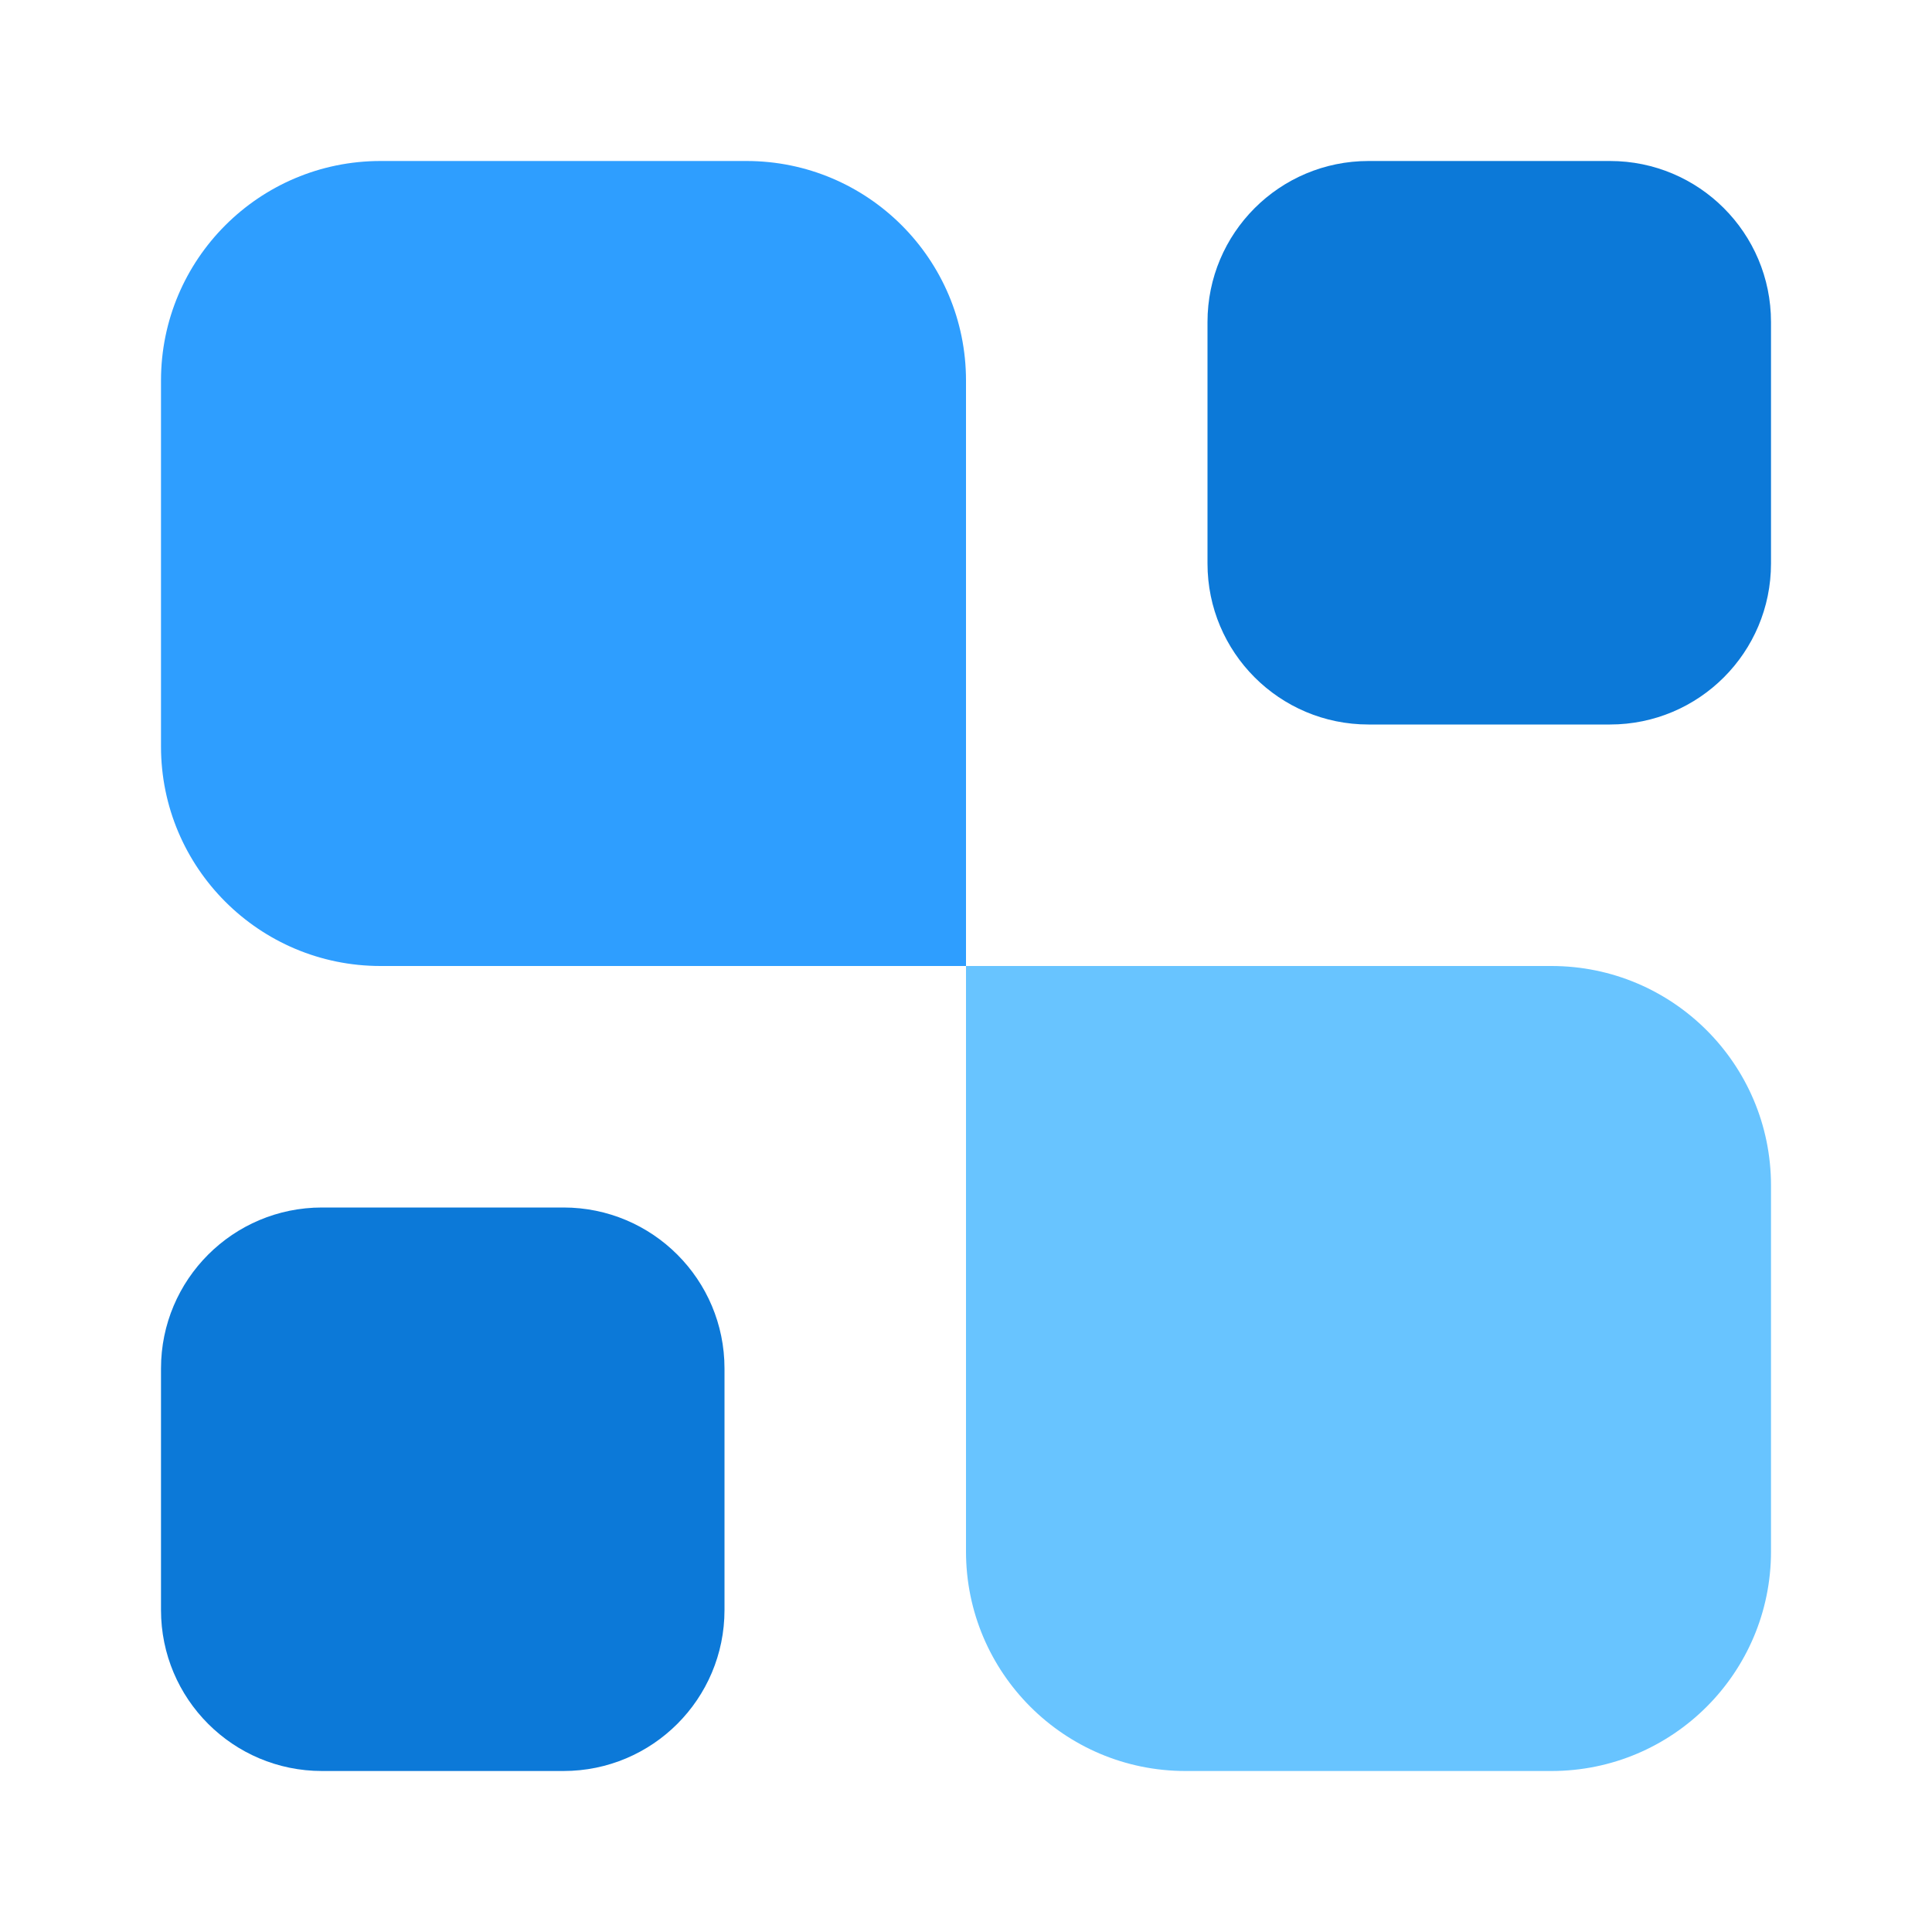
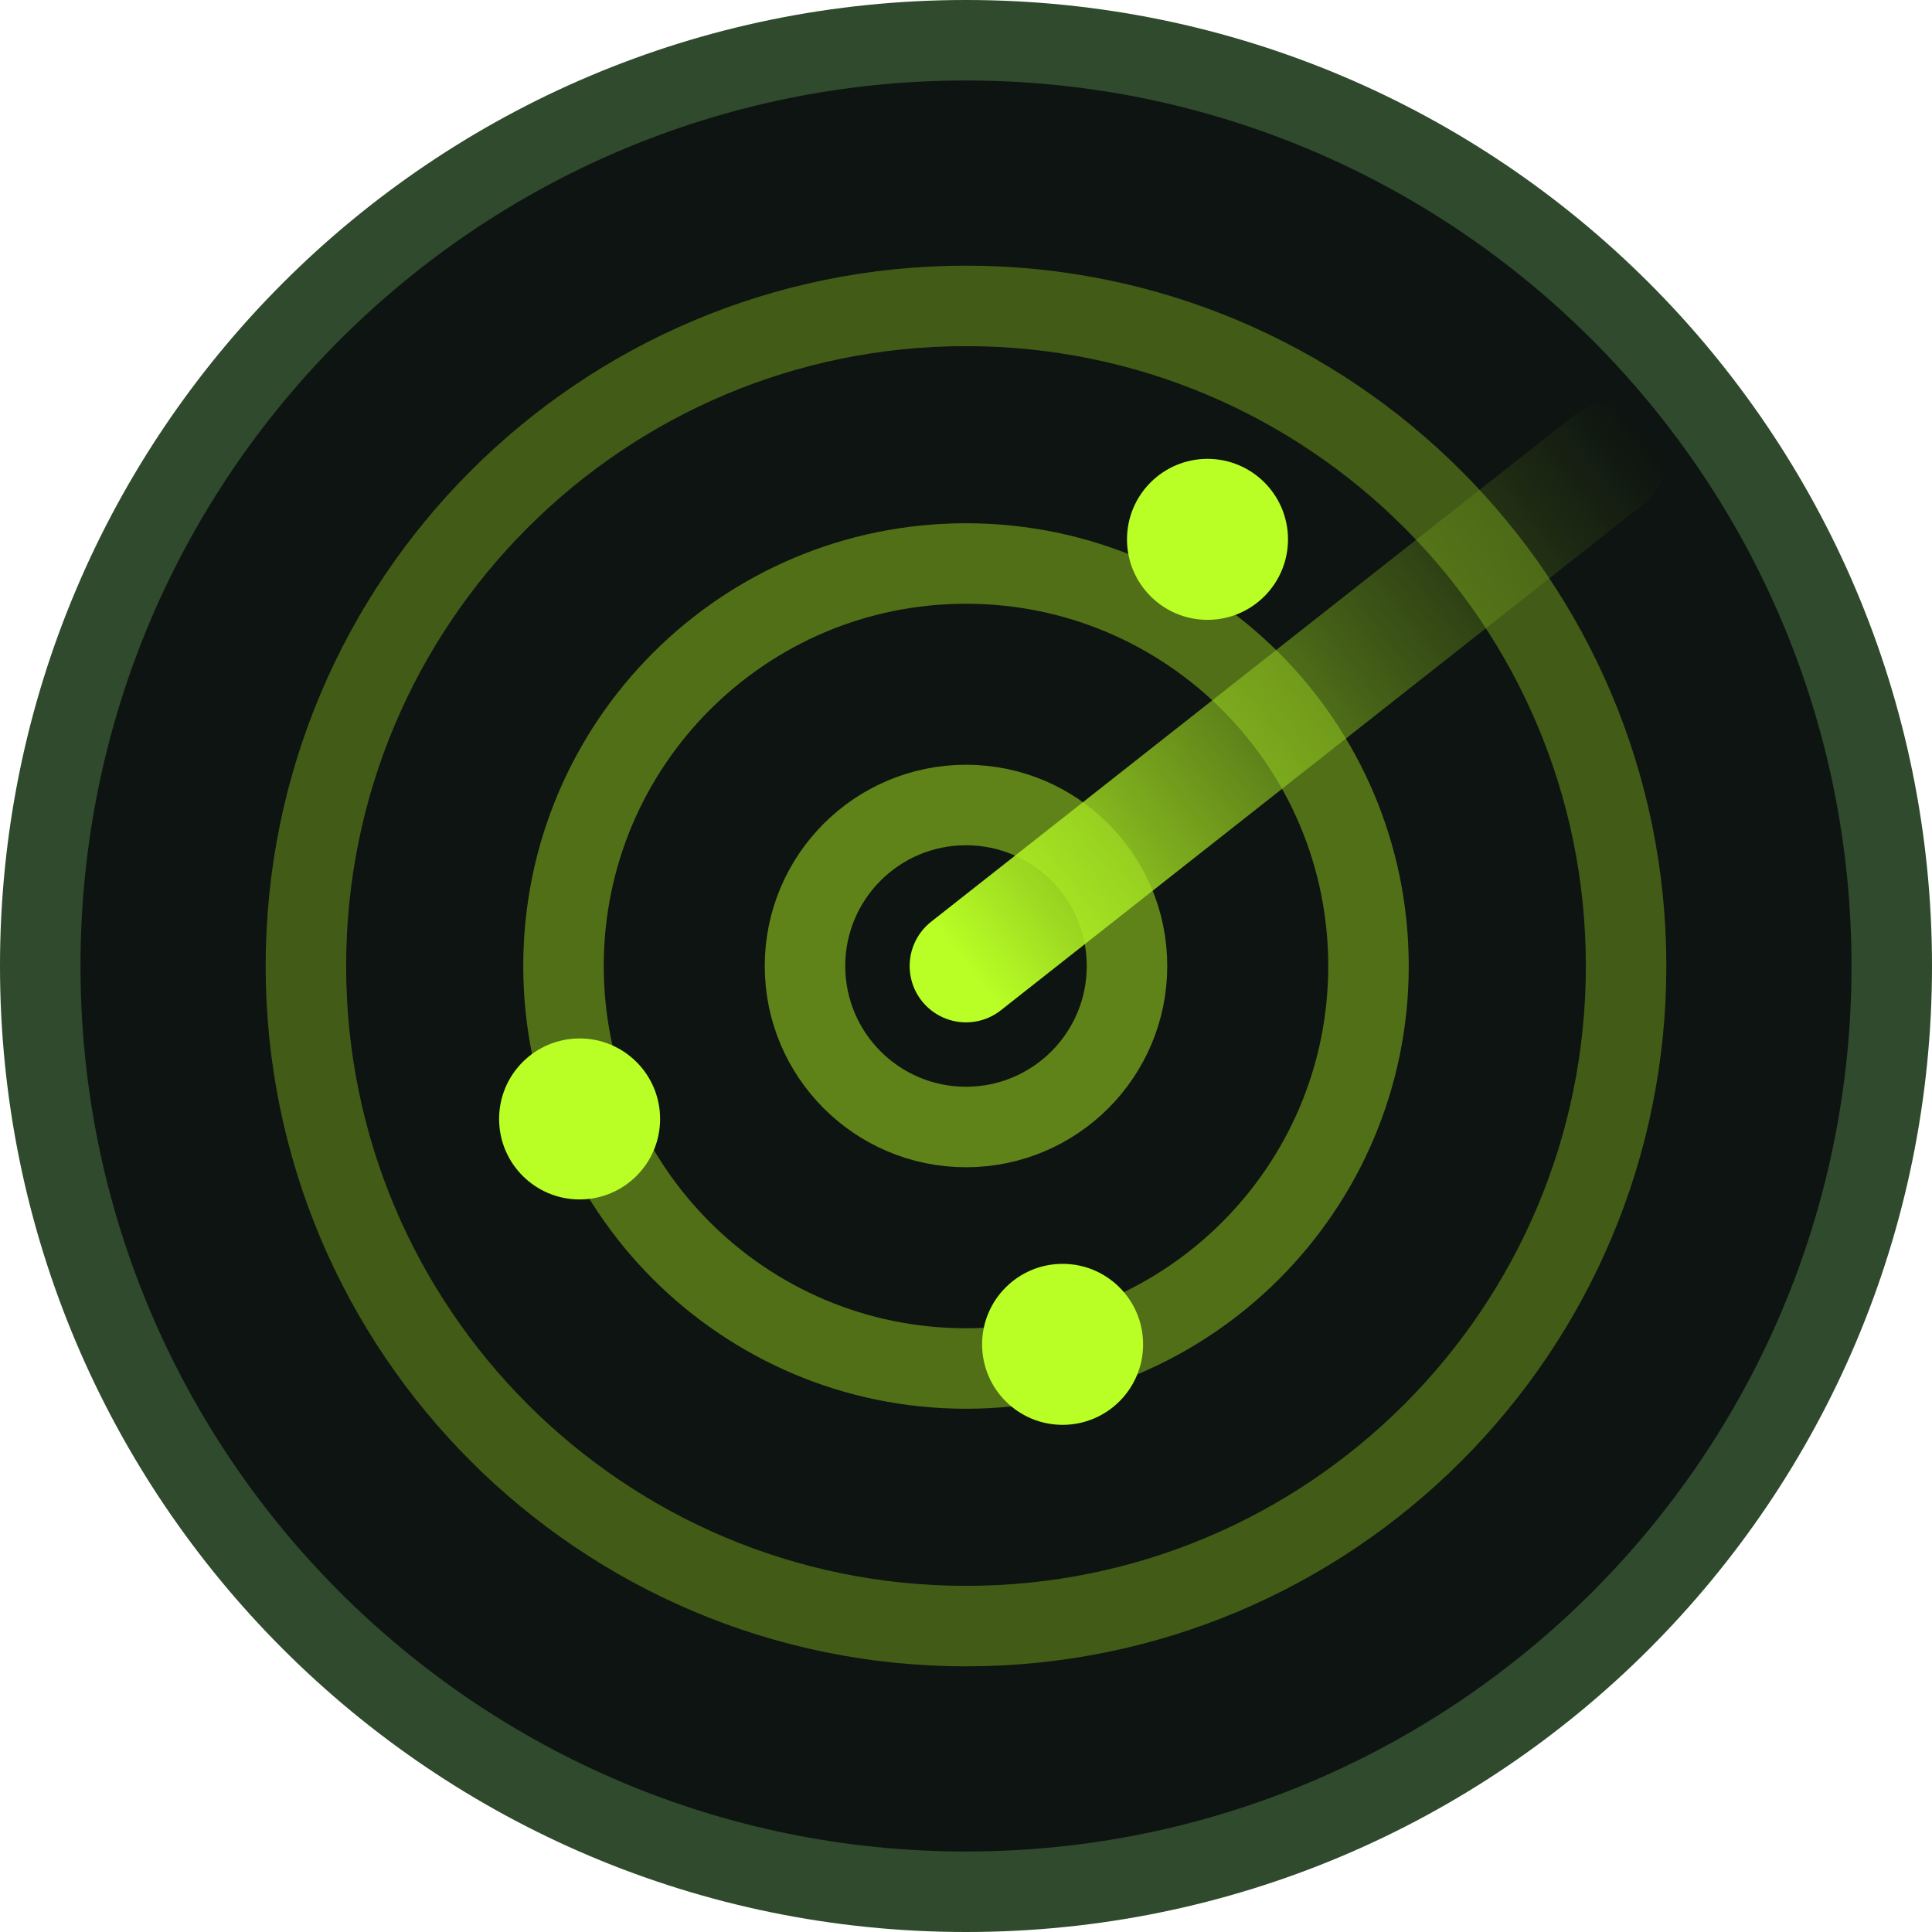
<svg xmlns="http://www.w3.org/2000/svg" width="24" height="24" viewBox="0 0 24 24" fill="none">
-   <path d="M22 19.273C22 20.779 20.779 22 19.273 22H14.727C13.221 22 12 20.779 12 19.273V12H19.273C20.779 12 22 13.221 22 14.727V19.273Z" fill="#68C4FF" />
-   <path d="M20 2C21.105 2 22 2.895 22 4V7C22 8.105 21.105 9 20 9H17C15.895 9 15 8.105 15 7V4C15 2.895 15.895 2 17 2H20Z" fill="#0C79D8" />
-   <path d="M7 15C8.105 15 9 15.895 9 17V20C9 21.105 8.105 22 7 22H4C2.895 22 2 21.105 2 20V17C2 15.895 2.895 15 4 15H7Z" fill="#0C79D8" />
-   <path d="M12 12H4.727C3.221 12 2 10.779 2 9.273V4.727C2 3.221 3.221 2 4.727 2H9.273C10.779 2 12 3.221 12 4.727V12Z" fill="#2E9EFF" />
+   <defs>
+     <linearGradient id="sweep" x1="12" y1="12" x2="20.5" y2="5.5" gradientUnits="userSpaceOnUse">
+       <stop offset="0" stop-color="#b9ff25" />
+       <stop offset="1" stop-color="#6e961a" stop-opacity="0" />
+     </linearGradient>
+   </defs>
+   <circle cx="12" cy="12" r="11.5" fill="#0d1411" stroke="#2f4a2c" />
+   <circle cx="12" cy="12" r="8.2" fill="none" stroke="#6e961a" stroke-opacity="0.55" />
+   <circle cx="12" cy="12" r="5" fill="none" stroke="#6e961a" stroke-opacity="0.7" />
+   <circle cx="12" cy="12" r="2" fill="none" stroke="#6e961a" stroke-opacity="0.85" />
+   <line x1="12" y1="12" x2="20" y2="5.7" stroke="url(#sweep)" stroke-width="1.4" stroke-linecap="round" />
+   <circle cx="15" cy="6.7" r="1" fill="#b9ff25" />
+   <circle cx="7.2" cy="13.9" r="1" fill="#b9ff25" />
+   <circle cx="13.2" cy="16.7" r="1" fill="#b9ff25" />
</svg>
